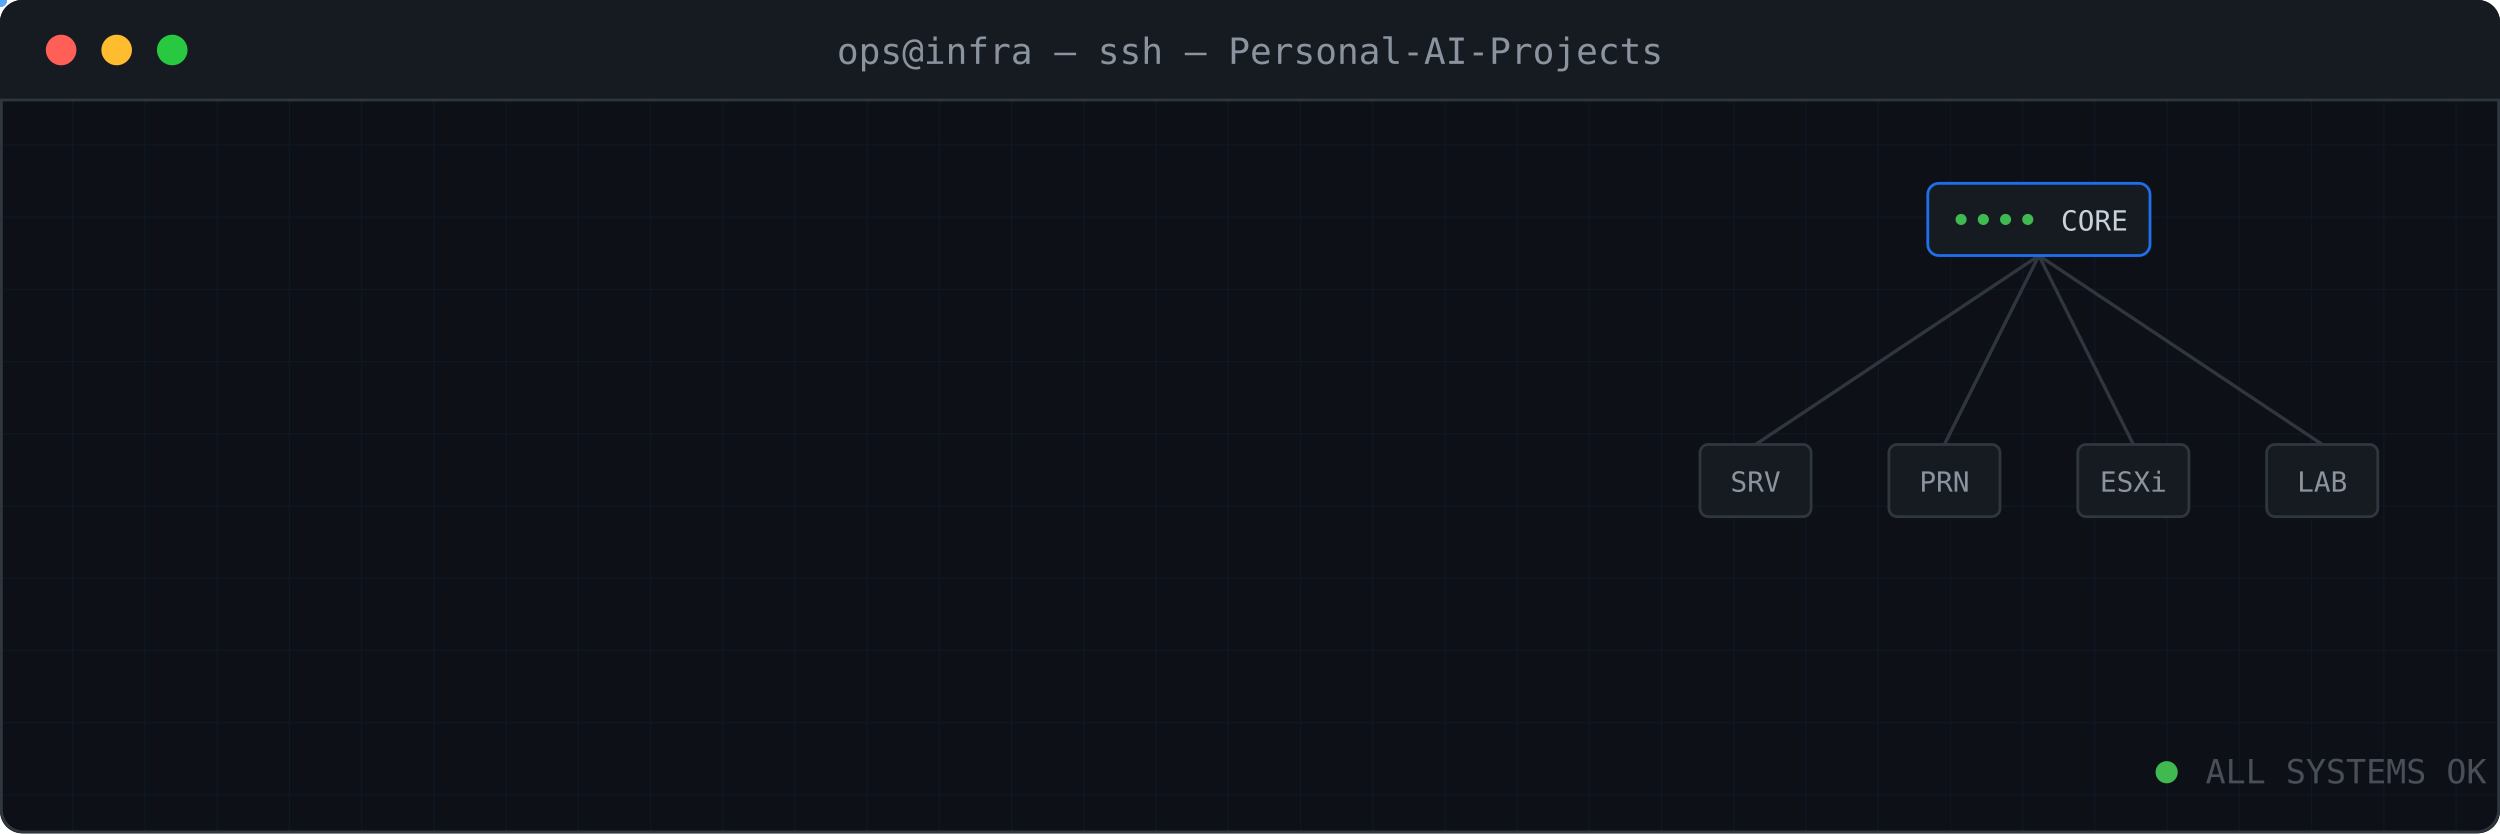
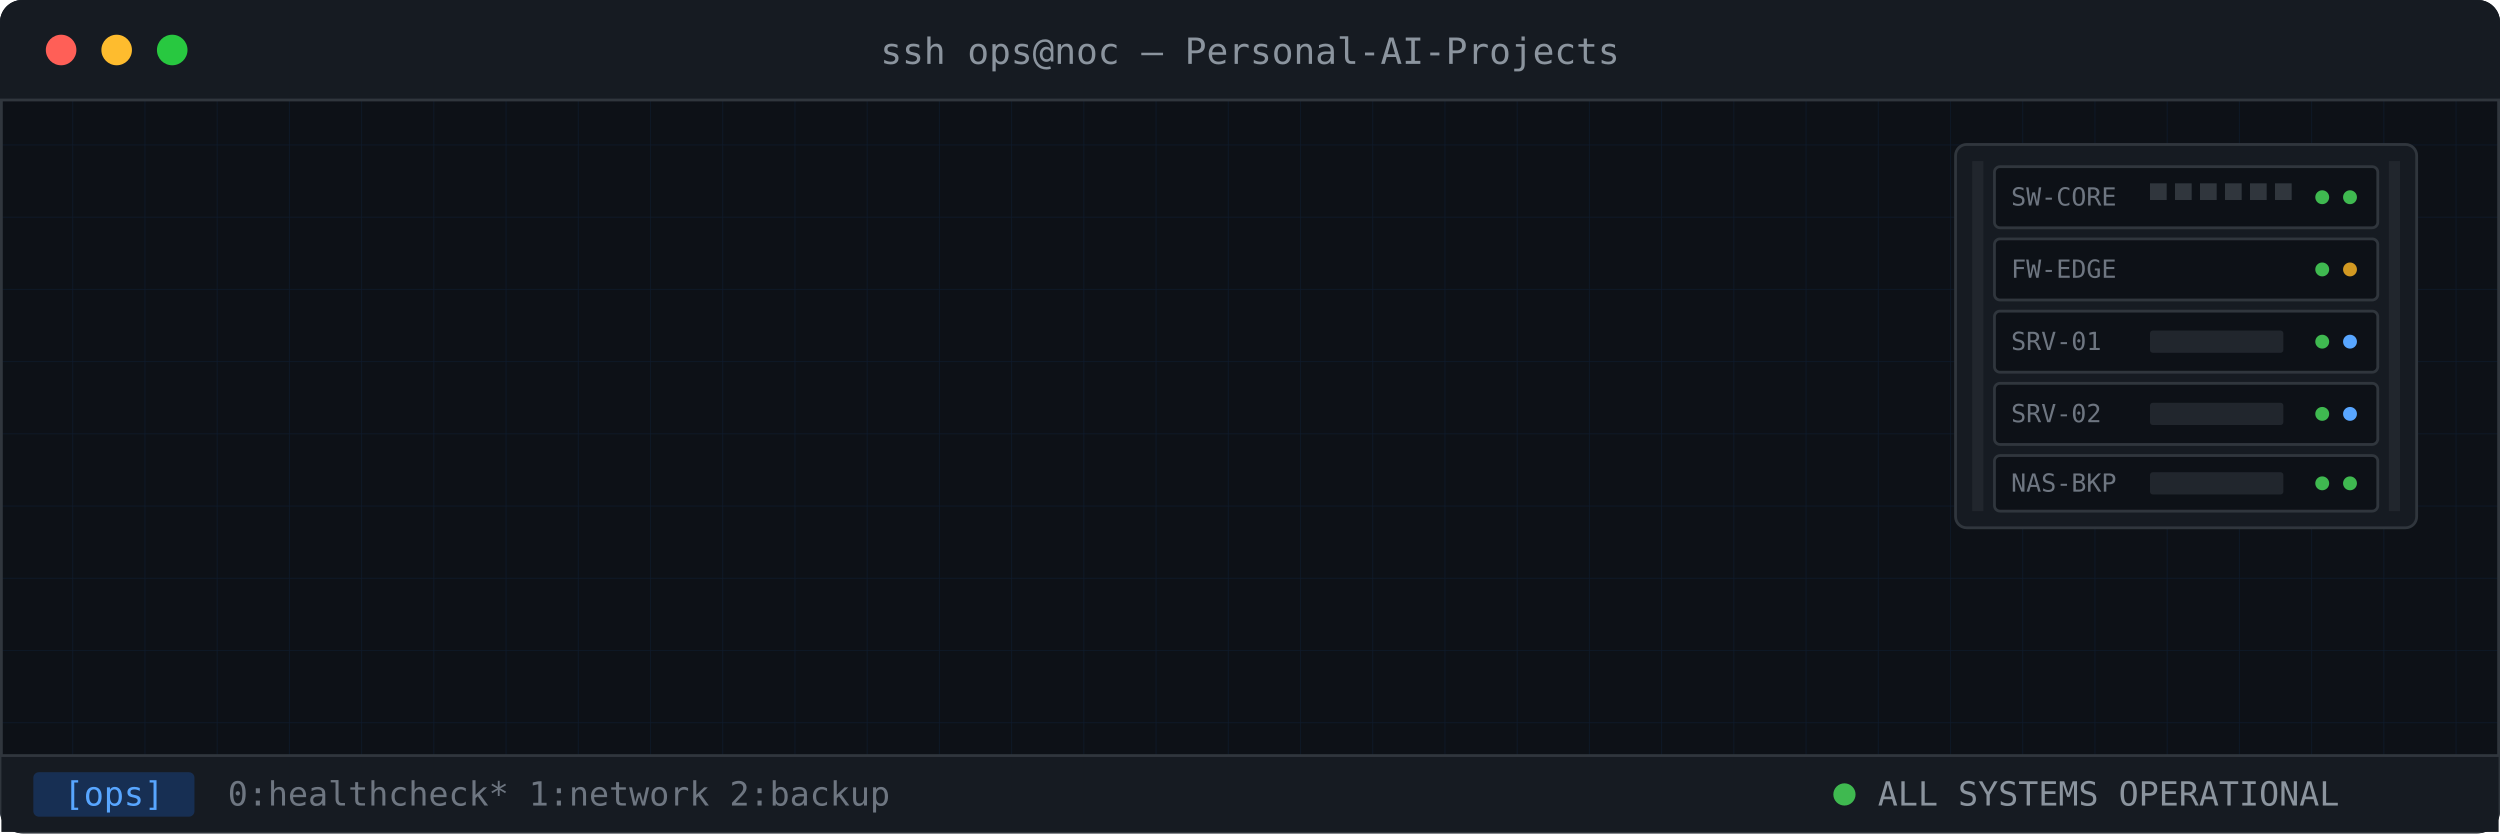
- <svg xmlns="http://www.w3.org/2000/svg" viewBox="0 0 900 300" width="900" height="300" role="img" aria-label="Personal AI Projects">
+ <svg xmlns="http://www.w3.org/2000/svg" viewBox="0 0 900 300" width="900" height="300" role="img" aria-label="Personal AI Projects — IT operations toolkit">
  <defs>
    <linearGradient id="sweep" x1="0" y1="0" x2="1" y2="0">
      <stop offset="0%" stop-color="#1F6FEB" />
-       <stop offset="40%" stop-color="#8B7FD4" />
+       <stop offset="40%" stop-color="#39C5CF" />
      <stop offset="50%" stop-color="#FFFFFF" />
-       <stop offset="60%" stop-color="#8B7FD4" />
+       <stop offset="60%" stop-color="#39C5CF" />
      <stop offset="100%" stop-color="#1F6FEB" />
      <animate attributeName="x1" values="-1;1" dur="6s" repeatCount="indefinite" />
      <animate attributeName="x2" values="0;2" dur="6s" repeatCount="indefinite" />
    </linearGradient>
    <pattern id="grid" width="26" height="26" patternUnits="userSpaceOnUse">
      <path d="M26 0 L0 0 0 26" fill="none" stroke="#1F6FEB" stroke-width="0.5" stroke-opacity="0.10" />
    </pattern>
    <linearGradient id="scan" x1="0" y1="0" x2="0" y2="1">
      <stop offset="0%" stop-color="#1F6FEB" stop-opacity="0" />
-       <stop offset="50%" stop-color="#6E5494" stop-opacity="0.16" />
+       <stop offset="50%" stop-color="#39C5CF" stop-opacity="0.12" />
      <stop offset="100%" stop-color="#1F6FEB" stop-opacity="0" />
    </linearGradient>
    <clipPath id="t1">
      <rect x="0" y="0" width="0" height="300">
-         <animate attributeName="width" from="0" to="360" dur="0.9s" begin="0.3s" fill="freeze" />
+         <animate attributeName="width" from="0" to="420" dur="0.9s" begin="0.3s" fill="freeze" />
      </rect>
    </clipPath>
    <clipPath id="t2">
      <rect x="0" y="0" width="0" height="300">
-         <animate attributeName="width" from="0" to="540" dur="0.9s" begin="1.3s" fill="freeze" />
+         <animate attributeName="width" from="0" to="660" dur="0.8s" begin="1.3s" fill="freeze" />
      </rect>
    </clipPath>
    <clipPath id="t3">
      <rect x="0" y="0" width="0" height="300">
-         <animate attributeName="width" from="0" to="540" dur="0.9s" begin="2.3s" fill="freeze" />
+         <animate attributeName="width" from="0" to="660" dur="0.8s" begin="2.1s" fill="freeze" />
      </rect>
    </clipPath>
    <clipPath id="t4">
      <rect x="0" y="0" width="0" height="300">
-         <animate attributeName="width" from="0" to="540" dur="0.9s" begin="3.3s" fill="freeze" />
+         <animate attributeName="width" from="0" to="660" dur="0.8s" begin="2.9s" fill="freeze" />
      </rect>
    </clipPath>
    <clipPath id="t5">
      <rect x="0" y="0" width="0" height="300">
-         <animate attributeName="width" from="0" to="540" dur="0.8s" begin="4.3s" fill="freeze" />
+         <animate attributeName="width" from="0" to="660" dur="0.8s" begin="3.7s" fill="freeze" />
      </rect>
    </clipPath>
    <clipPath id="t6">
      <rect x="0" y="0" width="0" height="300">
-         <animate attributeName="width" from="0" to="600" dur="1.2s" begin="5.2s" fill="freeze" />
+         <animate attributeName="width" from="0" to="660" dur="0.8s" begin="4.5s" fill="freeze" />
      </rect>
    </clipPath>
    <clipPath id="t7">
      <rect x="0" y="0" width="0" height="300">
-         <animate attributeName="width" from="0" to="600" dur="1.0s" begin="6.4s" fill="freeze" />
+         <animate attributeName="width" from="0" to="900" dur="1.2s" begin="5.4s" fill="freeze" />
+       </rect>
+     </clipPath>
+     <clipPath id="t8">
+       <rect x="0" y="0" width="0" height="300">
+         <animate attributeName="width" from="0" to="900" dur="1.0s" begin="6.5s" fill="freeze" />
      </rect>
    </clipPath>
  </defs>
  <rect width="900" height="300" rx="8" fill="#0D1117" />
  <rect width="900" height="300" rx="8" fill="url(#grid)" />
  <rect x="0.5" y="0.5" width="899" height="299" rx="8" fill="none" stroke="#30363D" stroke-width="1" />
  <path d="M0 8 a8 8 0 0 1 8 -8 h884 a8 8 0 0 1 8 8 v28 h-900 z" fill="#161B22" />
  <line x1="0" y1="36" x2="900" y2="36" stroke="#30363D" stroke-width="1" />
  <circle cx="22" cy="18" r="5.5" fill="#FF5F57" />
  <circle cx="42" cy="18" r="5.5" fill="#FEBC2E" />
  <circle cx="62" cy="18" r="5.5" fill="#28C840" />
-   <text x="450" y="23" text-anchor="middle" font-family="Consolas, 'JetBrains Mono', monospace" font-size="13" fill="#8B949E">ops@infra — ssh — Personal-AI-Projects</text>
+   <text x="450" y="23" text-anchor="middle" font-family="Consolas, 'JetBrains Mono', monospace" font-size="13" fill="#8B949E">ssh ops@noc — Personal-AI-Projects</text>
  <rect x="0" y="-90" width="900" height="90" fill="url(#scan)">
    <animate attributeName="y" from="-90" to="300" dur="6s" repeatCount="indefinite" />
  </rect>
-   <g font-family="Consolas, 'JetBrains Mono', monospace" font-size="15">
+   <g font-family="Consolas, 'JetBrains Mono', monospace" font-size="14">
    <g clip-path="url(#t1)">
-       <text x="26" y="66" fill="#58A6FF">ops@infra:~$</text>
-       <text x="142" y="66" fill="#C9D1D9">./healthcheck --all</text>
+       <text x="26" y="64" fill="#3FB950">ops@noc</text>
+       <text x="85" y="64" fill="#8B949E">:</text>
+       <text x="93" y="64" fill="#58A6FF">~/infra</text>
+       <text x="152" y="64" fill="#C9D1D9">$ ./healthcheck --all</text>
    </g>
    <g clip-path="url(#t2)">
-       <text x="26" y="92" fill="#3FB950">[  OK  ]</text>
-       <text x="106" y="92" fill="#8B949E">Toolkits loaded ................ 8/8</text>
+       <text x="26" y="88" fill="#3FB950">[  OK  ]</text>
+       <text x="106" y="88" fill="#8B949E">inventory ......... 8 tools online</text>
    </g>
    <g clip-path="url(#t3)">
-       <text x="26" y="116" fill="#3FB950">[  OK  ]</text>
-       <text x="106" y="116" fill="#8B949E">Targets: Windows · Linux · macOS</text>
+       <text x="26" y="110" fill="#3FB950">[  OK  ]</text>
+       <text x="106" y="110" fill="#8B949E">platforms ......... Windows · Linux · macOS</text>
    </g>
    <g clip-path="url(#t4)">
-       <text x="26" y="140" fill="#3FB950">[  OK  ]</text>
-       <text x="106" y="140" fill="#8B949E">Scope: network · printers · vSphere · labs</text>
+       <text x="26" y="132" fill="#3FB950">[  OK  ]</text>
+       <text x="106" y="132" fill="#8B949E">stack ............. Python · PowerShell · Bash</text>
    </g>
    <g clip-path="url(#t5)">
-       <text x="26" y="164" fill="#3FB950">[  OK  ]</text>
-       <text x="106" y="164" fill="#8B949E">CI pipelines on every platform .. passing</text>
+       <text x="26" y="154" fill="#3FB950">[  OK  ]</text>
+       <text x="106" y="154" fill="#8B949E">ci pipelines ...... passing</text>
+     </g>
+     <g clip-path="url(#t6)">
+       <text x="26" y="176" fill="#3FB950">[  OK  ]</text>
+       <text x="106" y="176" fill="#8B949E">security review ... hardened</text>
    </g>
  </g>
-   <g clip-path="url(#t6)">
-     <text x="26" y="222" font-family="Consolas, 'JetBrains Mono', monospace" font-size="40" font-weight="700" letter-spacing="1" fill="url(#sweep)">PERSONAL-AI-PROJECTS</text>
-   </g>
-   <g clip-path="url(#t7)" font-family="Consolas, 'JetBrains Mono', monospace" font-size="15">
-     <text x="26" y="254" fill="#6E5494">&gt;</text>
-     <text x="44" y="254" fill="#8B949E">Sysadmin automation · Network ops · Infrastructure tooling</text>
-   </g>
-   <g font-family="Consolas, 'JetBrains Mono', monospace" font-size="10" fill="#8B949E" text-anchor="middle">
-     <g stroke="#30363D" stroke-width="1.2" fill="none">
-       <path id="l1" d="M734 92 L632 160" />
-       <path id="l2" d="M734 92 L700 160" />
-       <path id="l3" d="M734 92 L768 160" />
-       <path id="l4" d="M734 92 L836 160" />
-     </g>
-     <rect x="694" y="66" width="80" height="26" rx="4" fill="#161B22" stroke="#1F6FEB" />
-     <g fill="#3FB950">
-       <circle cx="706" cy="79" r="2" />
-       <circle cx="714" cy="79" r="2" />
-       <circle cx="722" cy="79" r="2" />
-       <circle cx="730" cy="79" r="2">
+   <g transform="translate(704 52)">
+     <rect x="0" y="0" width="166" height="138" rx="4" fill="#161B22" stroke="#30363D" />
+     <rect x="6" y="6" width="4" height="126" fill="#21262D" />
+     <rect x="156" y="6" width="4" height="126" fill="#21262D" />
+     <g font-family="Consolas, 'JetBrains Mono', monospace" font-size="9" fill="#6E7681">
+       <rect x="14" y="8" width="138" height="22" rx="2" fill="#0D1117" stroke="#30363D" />
+       <text x="20" y="22">SW-CORE</text>
+       <g fill="#30363D">
+         <rect x="70" y="14" width="6" height="6" />
+         <rect x="79" y="14" width="6" height="6" />
+         <rect x="88" y="14" width="6" height="6" />
+         <rect x="97" y="14" width="6" height="6" />
+         <rect x="106" y="14" width="6" height="6" />
+         <rect x="115" y="14" width="6" height="6" />
+       </g>
+       <circle cx="132" cy="19" r="2.5" fill="#3FB950">
+         <animate attributeName="opacity" values="1;0.2;1" dur="0.7s" repeatCount="indefinite" />
+       </circle>
+       <circle cx="142" cy="19" r="2.5" fill="#3FB950">
+         <animate attributeName="opacity" values="1;0.3;1" dur="1.1s" repeatCount="indefinite" />
+       </circle>
+       <rect x="14" y="34" width="138" height="22" rx="2" fill="#0D1117" stroke="#30363D" />
+       <text x="20" y="48">FW-EDGE</text>
+       <circle cx="132" cy="45" r="2.5" fill="#3FB950">
+         <animate attributeName="opacity" values="1;0.4;1" dur="1.6s" repeatCount="indefinite" />
+       </circle>
+       <circle cx="142" cy="45" r="2.5" fill="#D29922">
+         <animate attributeName="opacity" values="1;0.2;1" dur="0.5s" repeatCount="indefinite" />
+       </circle>
+       <rect x="14" y="60" width="138" height="22" rx="2" fill="#0D1117" stroke="#30363D" />
+       <text x="20" y="74">SRV-01</text>
+       <rect x="70" y="67" width="48" height="8" rx="1" fill="#21262D" />
+       <circle cx="132" cy="71" r="2.5" fill="#3FB950">
        <animate attributeName="opacity" values="1;0.2;1" dur="0.9s" repeatCount="indefinite" />
      </circle>
-     </g>
-     <text x="754" y="83" fill="#C9D1D9">CORE</text>
-     <g fill="#161B22" stroke="#30363D">
-       <rect x="612" y="160" width="40" height="26" rx="3" />
-       <rect x="680" y="160" width="40" height="26" rx="3" />
-       <rect x="748" y="160" width="40" height="26" rx="3" />
-       <rect x="816" y="160" width="40" height="26" rx="3" />
-     </g>
-     <text x="632" y="177">SRV</text>
-     <text x="700" y="177">PRN</text>
-     <text x="768" y="177">ESXi</text>
-     <text x="836" y="177">LAB</text>
-     <g fill="#58A6FF">
-       <circle r="2.5">
-         <animateMotion dur="2.4s" repeatCount="indefinite">
-           <mpath href="#l1" />
-         </animateMotion>
+       <circle cx="142" cy="71" r="2.5" fill="#58A6FF">
+         <animate attributeName="opacity" values="0.3;1;0.3" dur="1.3s" repeatCount="indefinite" />
      </circle>
-       <circle r="2.5">
-         <animateMotion dur="2.4s" begin="0.6s" repeatCount="indefinite" keyPoints="1;0" keyTimes="0;1" calcMode="linear">
-           <mpath href="#l2" />
-         </animateMotion>
+       <rect x="14" y="86" width="138" height="22" rx="2" fill="#0D1117" stroke="#30363D" />
+       <text x="20" y="100">SRV-02</text>
+       <rect x="70" y="93" width="48" height="8" rx="1" fill="#21262D" />
+       <circle cx="132" cy="97" r="2.5" fill="#3FB950">
+         <animate attributeName="opacity" values="1;0.3;1" dur="1.2s" repeatCount="indefinite" />
      </circle>
-       <circle r="2.5">
-         <animateMotion dur="2.4s" begin="1.2s" repeatCount="indefinite">
-           <mpath href="#l3" />
-         </animateMotion>
+       <circle cx="142" cy="97" r="2.5" fill="#58A6FF">
+         <animate attributeName="opacity" values="0.3;1;0.3" dur="0.8s" repeatCount="indefinite" />
      </circle>
-       <circle r="2.5">
-         <animateMotion dur="2.4s" begin="1.8s" repeatCount="indefinite" keyPoints="1;0" keyTimes="0;1" calcMode="linear">
-           <mpath href="#l4" />
-         </animateMotion>
+       <rect x="14" y="112" width="138" height="20" rx="2" fill="#0D1117" stroke="#30363D" />
+       <text x="20" y="125">NAS-BKP</text>
+       <rect x="70" y="118" width="48" height="8" rx="1" fill="#21262D" />
+       <circle cx="132" cy="122" r="2.5" fill="#3FB950">
+         <animate attributeName="opacity" values="1;0.4;1" dur="2s" repeatCount="indefinite" />
+       </circle>
+       <circle cx="142" cy="122" r="2.5" fill="#3FB950">
+         <animate attributeName="opacity" values="1;0.2;1" dur="0.6s" repeatCount="indefinite" />
      </circle>
    </g>
  </g>
-   <rect x="26" y="270" width="9" height="17" fill="#58A6FF" opacity="0">
+   <g clip-path="url(#t7)">
+     <text x="26" y="226" font-family="Consolas, 'JetBrains Mono', monospace" font-size="40" font-weight="700" letter-spacing="1" fill="url(#sweep)">PERSONAL-AI-PROJECTS</text>
+   </g>
+   <g clip-path="url(#t8)" font-family="Consolas, 'JetBrains Mono', monospace" font-size="14">
+     <text x="26" y="254" fill="#39C5CF">&gt;</text>
+     <text x="44" y="254" fill="#8B949E">Infrastructure · Networking · Security · Automation</text>
+   </g>
+   <rect x="448" y="241" width="8" height="16" fill="#58A6FF" opacity="0">
    <animate attributeName="opacity" values="0;1" dur="0.01s" begin="7.5s" fill="freeze" />
    <animate attributeName="opacity" values="1;1;0;0" dur="1.1s" begin="7.6s" repeatCount="indefinite" />
  </rect>
+   <rect x="0.5" y="272" width="899" height="27.5" fill="#161B22" />
+   <line x1="0" y1="272" x2="900" y2="272" stroke="#30363D" stroke-width="1" />
  <g font-family="Consolas, 'JetBrains Mono', monospace" font-size="12">
-     <circle cx="780" cy="278" r="4" fill="#3FB950">
+     <rect x="12" y="278" width="58" height="16" rx="2" fill="#1F6FEB" fill-opacity="0.25" />
+     <text x="41" y="290" text-anchor="middle" fill="#58A6FF">[ops]</text>
+     <text x="82" y="290" fill="#6E7681">0:healthcheck*  1:network  2:backup</text>
+     <circle cx="664" cy="286" r="4" fill="#3FB950">
      <animate attributeName="opacity" values="1;0.25;1" dur="2.2s" repeatCount="indefinite" />
    </circle>
-     <text x="794" y="282" fill="#484F58">ALL SYSTEMS OK</text>
+     <text x="676" y="290" fill="#8B949E">ALL SYSTEMS OPERATIONAL</text>
  </g>
</svg>
